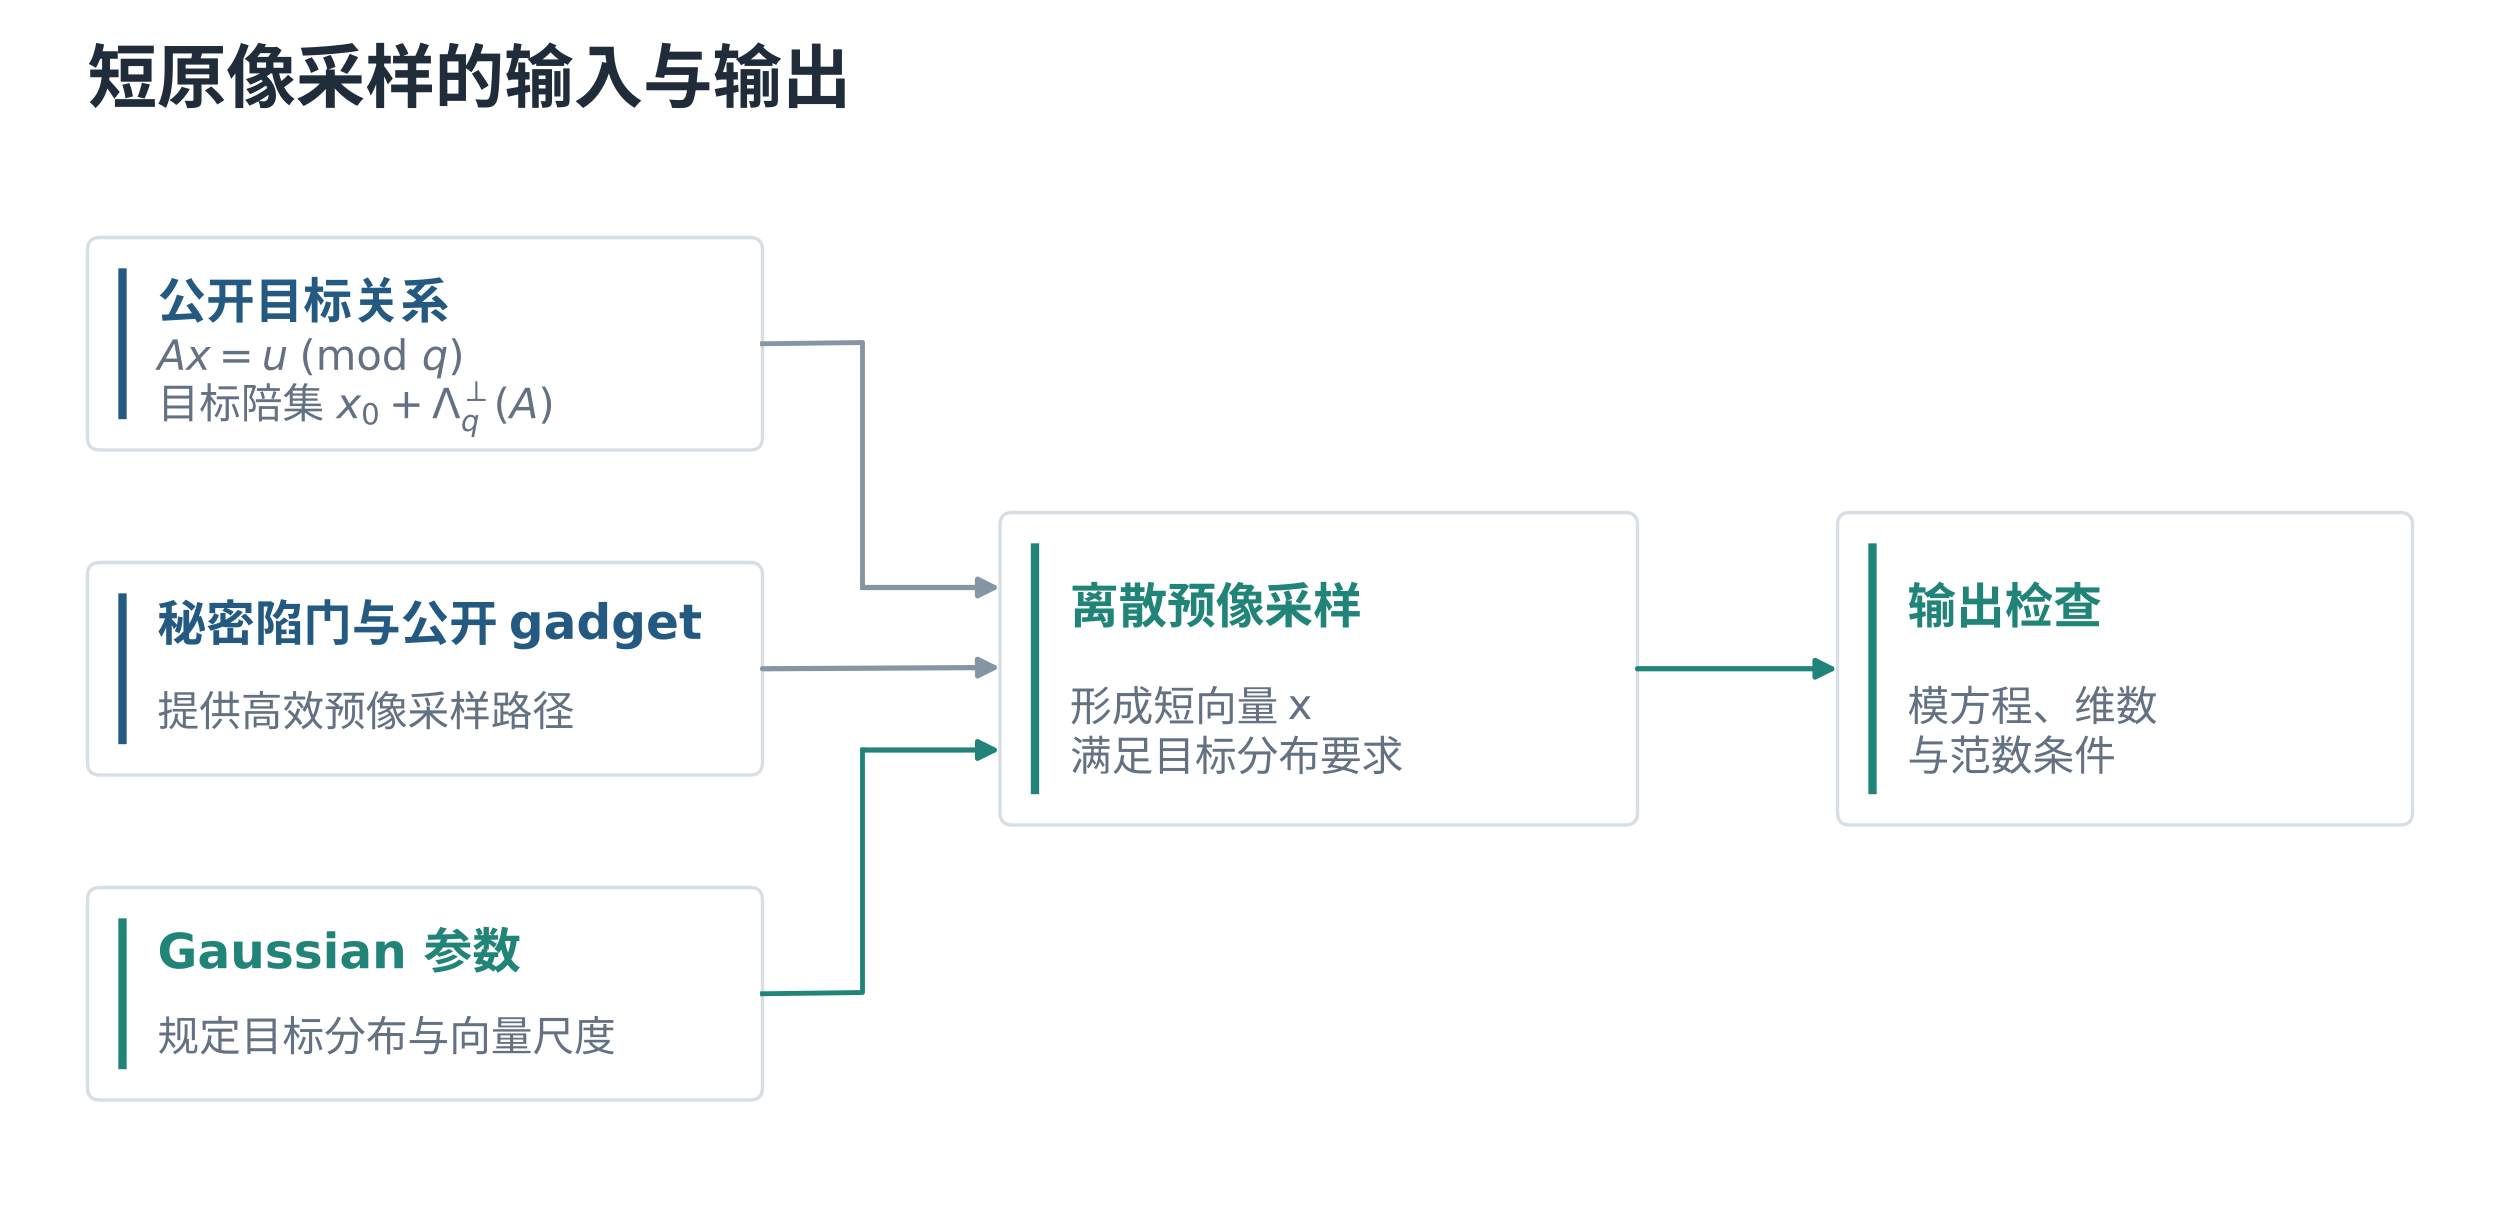
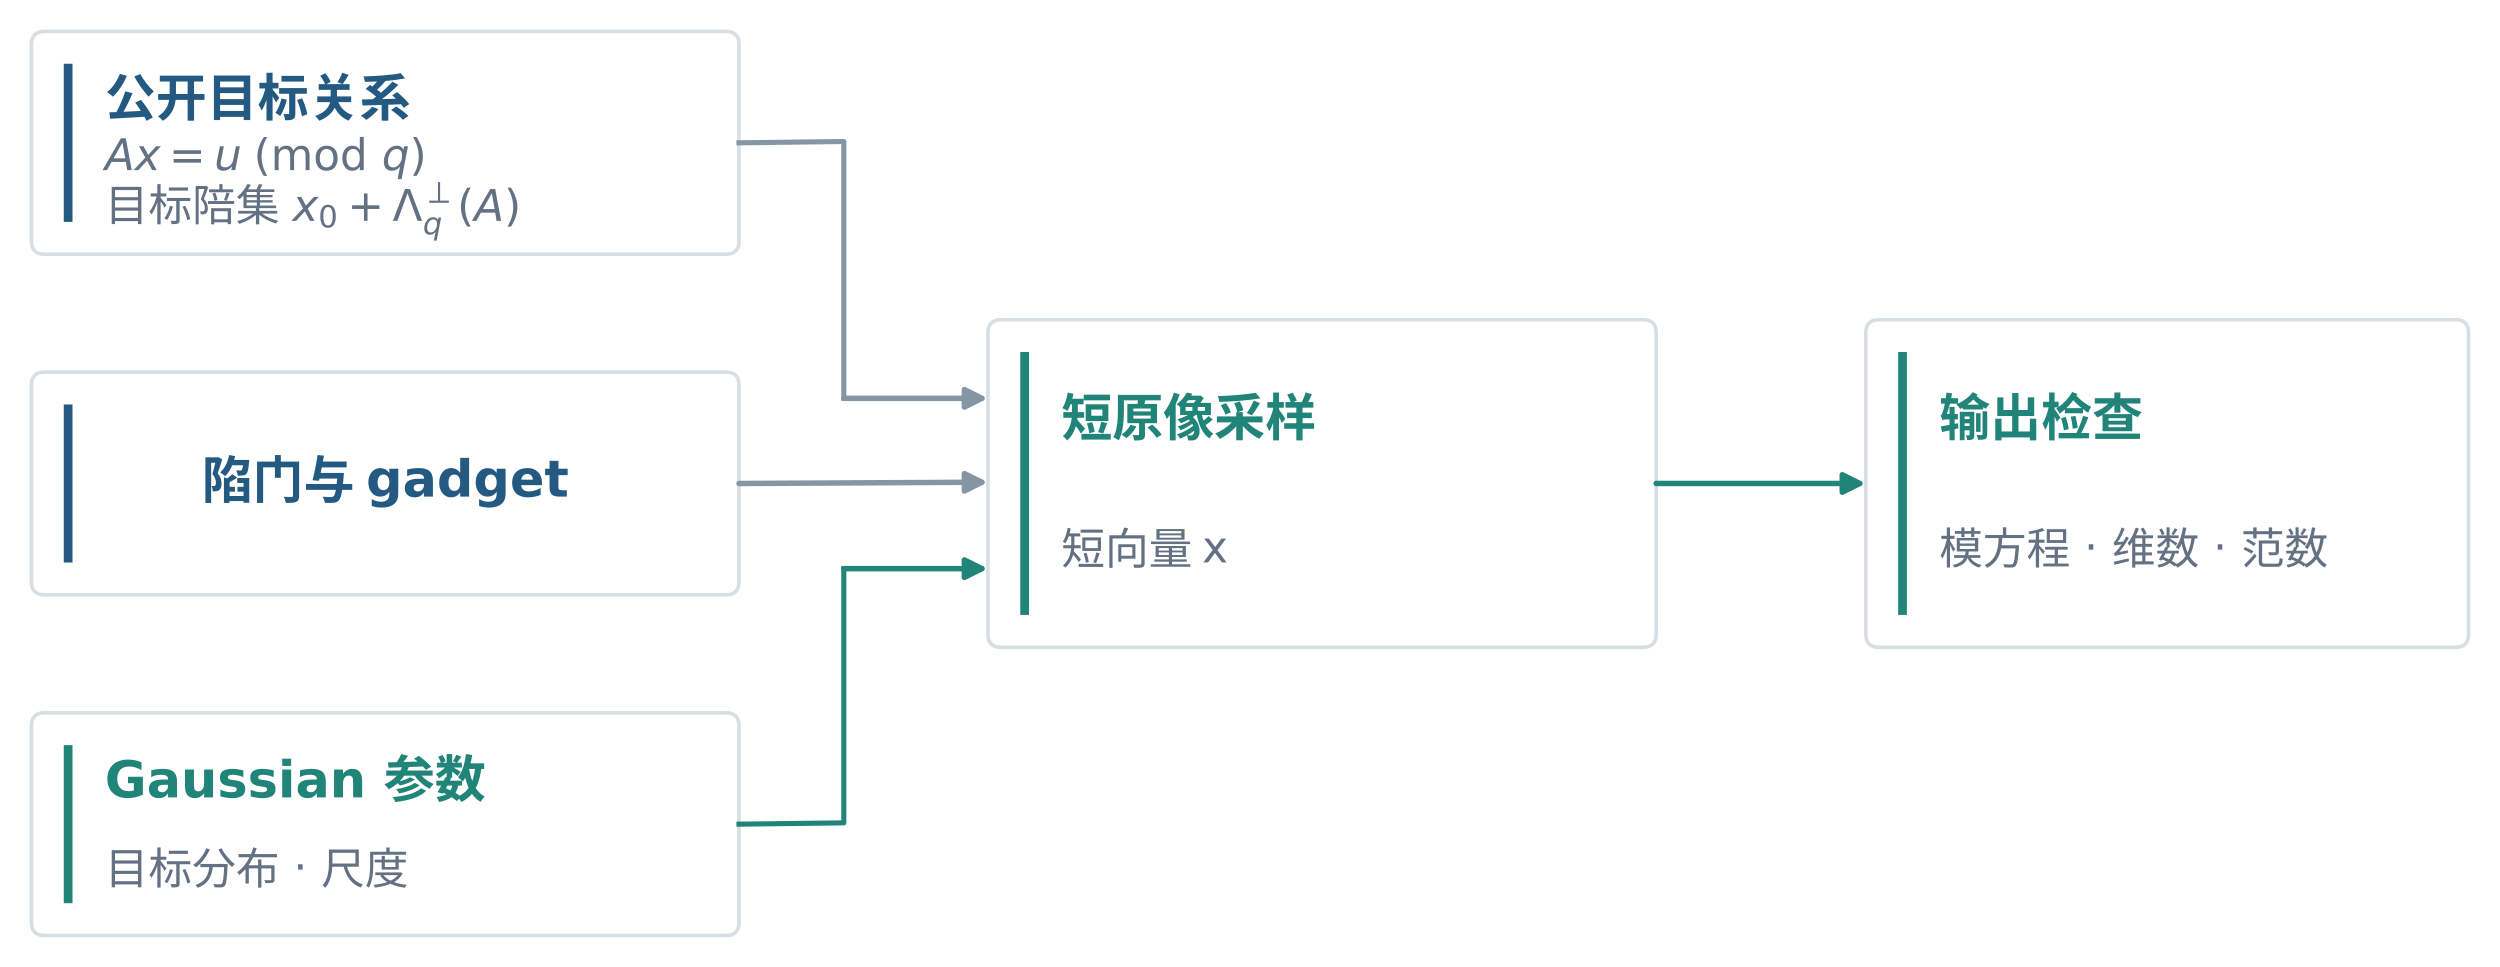
- <svg xmlns="http://www.w3.org/2000/svg" width="720pt" height="352.8pt" viewBox="0 0 720 352.8" version="1.1">
+ <svg xmlns="http://www.w3.org/2000/svg" width="686.88pt" height="265.68pt" viewBox="0 0 686.88 265.68" version="1.1">
  <defs>
    <style type="text/css">*{stroke-linejoin: round; stroke-linecap: butt}</style>
  </defs>
  <g id="figure_1">
    <g id="patch_1">
-       <path d="M 0 352.8 L 720 352.8 L 720 0 L 0 0 z " style="fill: #ffffff" />
+       <path d="M 0 265.68 L 686.88 265.68 L 686.88 0 L 0 0 z " style="fill: #ffffff" />
    </g>
    <g id="axes_1">
      <g id="patch_2">
-         <path d="M 28.8 68.4 L 216 68.4 Q 219.6 68.4 219.6 72 L 219.6 126 Q 219.6 129.6 216 129.6 L 28.8 129.6 Q 25.2 129.6 25.2 126 L 25.2 72 Q 25.2 68.4 28.8 68.4 z " clip-path="url(#pabd3172b03)" style="fill: #ffffff; stroke: #d7dfe5; stroke-linejoin: miter" />
+         <path d="M 12.24 8.64 L 199.44 8.64 Q 203.04 8.64 203.04 12.24 L 203.04 66.24 Q 203.04 69.84 199.44 69.84 L 12.24 69.84 Q 8.64 69.84 8.64 66.24 L 8.64 12.24 Q 8.64 8.64 12.24 8.64 z " clip-path="url(#p718b5f2db0)" style="fill: #ffffff; stroke: #d7dfe5; stroke-linejoin: miter" />
      </g>
      <g id="patch_3">
-         <path d="M 28.8 162 L 216 162 Q 219.6 162 219.6 165.6 L 219.6 219.6 Q 219.6 223.2 216 223.2 L 28.8 223.2 Q 25.2 223.2 25.2 219.6 L 25.2 165.6 Q 25.2 162 28.8 162 z " clip-path="url(#pabd3172b03)" style="fill: #ffffff; stroke: #d7dfe5; stroke-linejoin: miter" />
+         <path d="M 12.24 102.24 L 199.44 102.24 Q 203.04 102.24 203.04 105.84 L 203.04 159.84 Q 203.04 163.44 199.44 163.44 L 12.24 163.44 Q 8.64 163.44 8.64 159.84 L 8.64 105.84 Q 8.64 102.24 12.24 102.24 z " clip-path="url(#p718b5f2db0)" style="fill: #ffffff; stroke: #d7dfe5; stroke-linejoin: miter" />
      </g>
      <g id="patch_4">
-         <path d="M 28.8 255.6 L 216 255.6 Q 219.6 255.6 219.6 259.2 L 219.6 313.2 Q 219.6 316.8 216 316.8 L 28.8 316.8 Q 25.2 316.8 25.2 313.2 L 25.2 259.2 Q 25.2 255.6 28.8 255.6 z " clip-path="url(#pabd3172b03)" style="fill: #ffffff; stroke: #d7dfe5; stroke-linejoin: miter" />
+         <path d="M 12.24 195.84 L 199.44 195.84 Q 203.04 195.84 203.04 199.44 L 203.04 253.44 Q 203.04 257.04 199.44 257.04 L 12.24 257.04 Q 8.64 257.04 8.64 253.44 L 8.64 199.44 Q 8.64 195.84 12.24 195.84 z " clip-path="url(#p718b5f2db0)" style="fill: #ffffff; stroke: #d7dfe5; stroke-linejoin: miter" />
      </g>
      <g id="patch_5">
-         <path d="M 291.6 147.6 L 468 147.6 Q 471.6 147.6 471.6 151.2 L 471.6 234 Q 471.6 237.6 468 237.6 L 291.6 237.6 Q 288 237.6 288 234 L 288 151.2 Q 288 147.6 291.6 147.6 z " clip-path="url(#pabd3172b03)" style="fill: #ffffff; stroke: #d7dfe5; stroke-linejoin: miter" />
+         <path d="M 275.04 87.84 L 451.44 87.84 Q 455.04 87.84 455.04 91.44 L 455.04 174.24 Q 455.04 177.84 451.44 177.84 L 275.04 177.84 Q 271.44 177.84 271.44 174.24 L 271.44 91.44 Q 271.44 87.84 275.04 87.84 z " clip-path="url(#p718b5f2db0)" style="fill: #ffffff; stroke: #d7dfe5; stroke-linejoin: miter" />
      </g>
      <g id="patch_6">
-         <path d="M 532.8 147.6 L 691.2 147.6 Q 694.8 147.6 694.8 151.2 L 694.8 234 Q 694.8 237.6 691.2 237.6 L 532.8 237.6 Q 529.2 237.6 529.2 234 L 529.2 151.2 Q 529.2 147.6 532.8 147.6 z " clip-path="url(#pabd3172b03)" style="fill: #ffffff; stroke: #d7dfe5; stroke-linejoin: miter" />
+         <path d="M 516.24 87.84 L 674.64 87.84 Q 678.24 87.84 678.24 91.44 L 678.24 174.24 Q 678.24 177.84 674.64 177.84 L 516.24 177.84 Q 512.64 177.84 512.64 174.24 L 512.64 91.44 Q 512.64 87.84 516.24 87.84 z " clip-path="url(#p718b5f2db0)" style="fill: #ffffff; stroke: #d7dfe5; stroke-linejoin: miter" />
      </g>
      <g id="patch_7">
-         <path d="M 248.4 169.2 Q 268.2 169.2 286.323 169.2 " clip-path="url(#pabd3172b03)" style="fill: none; stroke: #8595a4; stroke-width: 1.5; stroke-linecap: round" />
-         <path d="M 281.523 166.8 L 286.323 169.2 L 281.523 171.6 z " clip-path="url(#pabd3172b03)" style="fill: #8595a4; stroke: #8595a4; stroke-width: 1.5; stroke-linecap: round" />
+         <path d="M 231.84 109.44 Q 251.64 109.44 269.763 109.44 " clip-path="url(#p718b5f2db0)" style="fill: none; stroke: #8595a4; stroke-width: 1.5; stroke-linecap: round" />
+         <path d="M 264.963 107.04 L 269.763 109.44 L 264.963 111.84 z " clip-path="url(#p718b5f2db0)" style="fill: #8595a4; stroke: #8595a4; stroke-width: 1.5; stroke-linecap: round" />
      </g>
      <g id="patch_8">
-         <path d="M 219.6 192.6 Q 253.8 192.42 286.323 192.249 " clip-path="url(#pabd3172b03)" style="fill: none; stroke: #8595a4; stroke-width: 1.5; stroke-linecap: round" />
-         <path d="M 281.51 189.874 L 286.323 192.249 L 281.536 194.674 z " clip-path="url(#pabd3172b03)" style="fill: #8595a4; stroke: #8595a4; stroke-width: 1.5; stroke-linecap: round" />
+         <path d="M 203.04 132.84 Q 237.24 132.66 269.763 132.489 " clip-path="url(#p718b5f2db0)" style="fill: none; stroke: #8595a4; stroke-width: 1.5; stroke-linecap: round" />
+         <path d="M 264.95 130.114 L 269.763 132.489 L 264.976 134.914 z " clip-path="url(#p718b5f2db0)" style="fill: #8595a4; stroke: #8595a4; stroke-width: 1.5; stroke-linecap: round" />
      </g>
      <g id="patch_9">
-         <path d="M 248.4 216 Q 268.2 216 286.323 216 " clip-path="url(#pabd3172b03)" style="fill: none; stroke: #218478; stroke-width: 1.5; stroke-linecap: round" />
-         <path d="M 281.523 213.6 L 286.323 216 L 281.523 218.4 z " clip-path="url(#pabd3172b03)" style="fill: #218478; stroke: #218478; stroke-width: 1.5; stroke-linecap: round" />
+         <path d="M 231.84 156.24 Q 251.64 156.24 269.763 156.24 " clip-path="url(#p718b5f2db0)" style="fill: none; stroke: #218478; stroke-width: 1.5; stroke-linecap: round" />
+         <path d="M 264.963 153.84 L 269.763 156.24 L 264.963 158.64 z " clip-path="url(#p718b5f2db0)" style="fill: #218478; stroke: #218478; stroke-width: 1.5; stroke-linecap: round" />
      </g>
      <g id="patch_10">
-         <path d="M 471.6 192.6 Q 500.4 192.6 527.523 192.6 " clip-path="url(#pabd3172b03)" style="fill: none; stroke: #218478; stroke-width: 1.5; stroke-linecap: round" />
-         <path d="M 522.723 190.2 L 527.523 192.6 L 522.723 195 z " clip-path="url(#pabd3172b03)" style="fill: #218478; stroke: #218478; stroke-width: 1.5; stroke-linecap: round" />
+         <path d="M 455.04 132.84 Q 483.84 132.84 510.963 132.84 " clip-path="url(#p718b5f2db0)" style="fill: none; stroke: #218478; stroke-width: 1.5; stroke-linecap: round" />
+         <path d="M 506.163 130.44 L 510.963 132.84 L 506.163 135.24 z " clip-path="url(#p718b5f2db0)" style="fill: #218478; stroke: #218478; stroke-width: 1.5; stroke-linecap: round" />
      </g>
      <g id="line2d_1">
-         <path d="M 35.28 78.48 L 35.28 119.52 " clip-path="url(#pabd3172b03)" style="fill: none; stroke: #245a81; stroke-width: 2.4; stroke-linecap: square" />
+         <path d="M 18.72 18.72 L 18.72 59.76 " clip-path="url(#p718b5f2db0)" style="fill: none; stroke: #245a81; stroke-width: 2.4; stroke-linecap: square" />
      </g>
      <g id="line2d_2">
-         <path d="M 35.28 172.08 L 35.28 213.12 " clip-path="url(#pabd3172b03)" style="fill: none; stroke: #245a81; stroke-width: 2.4; stroke-linecap: square" />
+         <path d="M 18.72 112.32 L 18.72 153.36 " clip-path="url(#p718b5f2db0)" style="fill: none; stroke: #245a81; stroke-width: 2.4; stroke-linecap: square" />
      </g>
      <g id="line2d_3">
-         <path d="M 35.28 265.68 L 35.28 306.72 " clip-path="url(#pabd3172b03)" style="fill: none; stroke: #218478; stroke-width: 2.4; stroke-linecap: square" />
+         <path d="M 18.72 205.92 L 18.72 246.96 " clip-path="url(#p718b5f2db0)" style="fill: none; stroke: #218478; stroke-width: 2.4; stroke-linecap: square" />
      </g>
      <g id="line2d_4">
-         <path d="M 298.08 157.68 L 298.08 227.52 " clip-path="url(#pabd3172b03)" style="fill: none; stroke: #218478; stroke-width: 2.4; stroke-linecap: square" />
+         <path d="M 281.52 97.92 L 281.52 167.76 " clip-path="url(#p718b5f2db0)" style="fill: none; stroke: #218478; stroke-width: 2.4; stroke-linecap: square" />
      </g>
      <g id="line2d_5">
-         <path d="M 539.28 157.68 L 539.28 227.52 " clip-path="url(#pabd3172b03)" style="fill: none; stroke: #218478; stroke-width: 2.4; stroke-linecap: square" />
+         <path d="M 522.72 97.92 L 522.72 167.76 " clip-path="url(#p718b5f2db0)" style="fill: none; stroke: #218478; stroke-width: 2.4; stroke-linecap: square" />
      </g>
      <g id="line2d_6">
-         <path d="M 219.6 99 L 248.4 98.64 L 248.4 169.2 " clip-path="url(#pabd3172b03)" style="fill: none; stroke: #8595a4; stroke-width: 1.4; stroke-linecap: square" />
+         <path d="M 203.04 39.24 L 231.84 38.88 L 231.84 109.44 " clip-path="url(#p718b5f2db0)" style="fill: none; stroke: #8595a4; stroke-width: 1.4; stroke-linecap: square" />
      </g>
      <g id="line2d_7">
-         <path d="M 219.6 286.2 L 248.4 285.84 L 248.4 216 " clip-path="url(#pabd3172b03)" style="fill: none; stroke: #218478; stroke-width: 1.4; stroke-linecap: square" />
+         <path d="M 203.04 226.44 L 231.84 226.08 L 231.84 156.24 " clip-path="url(#p718b5f2db0)" style="fill: none; stroke: #218478; stroke-width: 1.4; stroke-linecap: square" />
      </g>
      <g id="text_1">
-         <text style="font-weight: 700; font-size: 20px; font-family: 'Microsoft YaHei', 'DejaVu Sans'; text-anchor: start; fill: #202c39" x="25.2" y="29.342" transform="rotate(-0 25.2 29.34188)">短原像采样的输入与输出</text>
+         <text style="font-weight: 700; font-size: 14px; font-family: 'Microsoft YaHei', 'DejaVu Sans'; text-anchor: start; fill: #245a81" x="28.8" y="31.881" transform="rotate(-0 28.8 31.88141)">公开目标关系</text>
      </g>
      <g id="text_2">
-         <text style="font-weight: 700; font-size: 14px; font-family: 'Microsoft YaHei', 'DejaVu Sans'; text-anchor: start; fill: #245a81" x="45.36" y="91.641" transform="rotate(-0 45.36 91.64141)">公开目标关系</text>
-       </g>
-       <g id="text_3">
-         <g style="fill: #637183" transform="translate(45.36 107.3803)">
+         <g style="fill: #637183" transform="translate(28.8 47.62031)">
          <text>
            <tspan x="0" y="-0.875" style="font-style: oblique; font-size: 12px; font-family: 'DejaVu Sans'; fill: #637183">A</tspan>
            <tspan x="8.209" y="-0.875" style="font-style: oblique; font-size: 12px; font-family: 'DejaVu Sans'; fill: #637183">x</tspan>
            <tspan x="30.041" y="-0.875" style="font-style: oblique; font-size: 12px; font-family: 'DejaVu Sans'; fill: #637183">u</tspan>
            <tspan x="76.12" y="-0.875" style="font-style: oblique; font-size: 12px; font-family: 'DejaVu Sans'; fill: #637183">q</tspan>
            <tspan x="17.648" y="-0.875" style="font-size: 12px; font-family: 'DejaVu Sans'; fill: #637183">=</tspan>
            <tspan x="40.894" y="-0.875" style="font-size: 12px; font-family: 'DejaVu Sans'; fill: #637183">(</tspan>
            <tspan x="45.575" y="-0.875" style="font-size: 12px; font-family: 'DejaVu Sans'; fill: #637183">m</tspan>
            <tspan x="57.265" y="-0.875" style="font-size: 12px; font-family: 'DejaVu Sans'; fill: #637183">o</tspan>
            <tspan x="64.606" y="-0.875" style="font-size: 12px; font-family: 'DejaVu Sans'; fill: #637183">d</tspan>
            <tspan x="83.737" y="-0.875" style="font-size: 12px; font-family: 'DejaVu Sans'; fill: #637183">)</tspan>
          </text>
        </g>
-         <g style="fill: #637183" transform="translate(45.36 120.9197)">
+         <g style="fill: #637183" transform="translate(28.8 61.15969)">
          <text>
            <tspan x="0" y="-0.488" style="font-size: 12px; font-family: 'Microsoft YaHei'; fill: #637183">目</tspan>
            <tspan x="12" y="-0.488" style="font-size: 12px; font-family: 'Microsoft YaHei'; fill: #637183">标</tspan>
            <tspan x="24" y="-0.488" style="font-size: 12px; font-family: 'Microsoft YaHei'; fill: #637183">陪</tspan>
            <tspan x="36" y="-0.488" style="font-size: 12px; font-family: 'Microsoft YaHei'; fill: #637183">集</tspan>
            <tspan x="48" y="-0.488" style="font-size: 12px; font-family: 'Microsoft YaHei'; fill: #637183"> </tspan>
            <tspan x="51.551" y="-0.488" style="font-style: oblique; font-size: 12px; font-family: 'DejaVu Sans'; fill: #637183">x</tspan>
            <tspan x="101.483" y="-0.488" style="font-style: oblique; font-size: 12px; font-family: 'DejaVu Sans'; fill: #637183">A</tspan>
            <tspan x="58.652" y="1.312" style="font-size: 8.4px; font-family: 'DejaVu Sans'; fill: #637183">0</tspan>
            <tspan x="66.663" y="-0.488" style="font-size: 12px; font-family: 'DejaVu Sans'; fill: #637183">+</tspan>
            <tspan x="79.055" y="-0.488" style="font-size: 12px; font-family: 'DejaVu Sans'; fill: #637183">Λ</tspan>
            <tspan x="96.802" y="-0.488" style="font-size: 12px; font-family: 'DejaVu Sans'; fill: #637183">(</tspan>
            <tspan x="109.692" y="-0.488" style="font-size: 12px; font-family: 'DejaVu Sans'; fill: #637183">)</tspan>
            <tspan x="89.016" y="-5.444" style="font-size: 8.4px; font-family: 'STIXGeneral'; fill: #637183">⟂</tspan>
            <tspan x="87.379" y="3.22" style="font-style: oblique; font-size: 8.4px; font-family: 'DejaVu Sans'; fill: #637183">q</tspan>
          </text>
        </g>
      </g>
+       <g id="text_3">
+         <text style="font-weight: 700; font-size: 14px; font-family: 'Microsoft YaHei', 'DejaVu Sans'; text-anchor: middle; fill: #245a81" x="105.84" y="136.927" transform="rotate(-0 105.84 136.9273)">陷门与 gadget</text>
+       </g>
      <g id="text_4">
-         <text style="font-weight: 700; font-size: 14px; font-family: 'Microsoft YaHei', 'DejaVu Sans'; text-anchor: start; fill: #245a81" x="45.36" y="184.475" transform="rotate(-0 45.36 184.4747)">秘密陷门与公开 gadget</text>
+         <text style="font-weight: 700; font-size: 14px; font-family: 'Microsoft YaHei', 'DejaVu Sans'; text-anchor: start; fill: #218478" x="28.8" y="219.087" transform="rotate(-0 28.8 219.0869)">Gaussian 参数</text>
      </g>
      <g id="text_5">
-         <text style="font-size: 12px; font-family: 'Microsoft YaHei', 'DejaVu Sans'; text-anchor: start; fill: #637183" x="45.36" y="209.064" transform="rotate(-0 45.36 209.0644)">提供高效预像采样路径</text>
+         <text style="font-size: 12px; font-family: 'Microsoft YaHei', 'DejaVu Sans'; text-anchor: start; fill: #637183" x="28.8" y="242.911" transform="rotate(-0 28.8 242.9109)">目标分布 · 尺度</text>
      </g>
      <g id="text_6">
-         <text style="font-weight: 700; font-size: 14px; font-family: 'Microsoft YaHei', 'DejaVu Sans'; text-anchor: start; fill: #218478" x="45.36" y="278.847" transform="rotate(-0 45.36 278.8469)">Gaussian 参数</text>
+         <text style="font-weight: 700; font-size: 14px; font-family: 'Microsoft YaHei', 'DejaVu Sans'; text-anchor: start; fill: #218478" x="291.6" y="119.755" transform="rotate(-0 291.6 119.7553)">短原像采样</text>
      </g>
      <g id="text_7">
-         <text style="font-size: 12px; font-family: 'Microsoft YaHei', 'DejaVu Sans'; text-anchor: start; fill: #637183" x="45.36" y="302.671" transform="rotate(-0 45.36 302.6709)">规定目标分布与向量尺度</text>
+         <text style="font-size: 12px; font-family: 'Microsoft YaHei', 'DejaVu Sans'; text-anchor: start; fill: #637183" x="291.6" y="155.065" transform="rotate(-0 291.6 155.0653)">短向量 x</text>
      </g>
      <g id="text_8">
-         <text style="font-weight: 700; font-size: 14px; font-family: 'Microsoft YaHei', 'DejaVu Sans'; text-anchor: start; fill: #218478" x="308.16" y="179.475" transform="rotate(-0 308.16 179.4748)">离散预像采样</text>
+         <text style="font-weight: 700; font-size: 14px; font-family: 'Microsoft YaHei', 'DejaVu Sans'; text-anchor: start; fill: #218478" x="532.8" y="119.742" transform="rotate(-0 532.8 119.7422)">输出检查</text>
      </g>
      <g id="text_9">
-         <text style="font-size: 12px; font-family: 'Microsoft YaHei', 'DejaVu Sans'; fill: #637183" transform="translate(308.16 207.6356)">形成短向量 x</text>
-         <text style="font-size: 12px; font-family: 'Microsoft YaHei', 'DejaVu Sans'; fill: #637183" transform="translate(308.16 221.955)">满足目标分布要求</text>
-       </g>
-       <g id="text_10">
-         <text style="font-weight: 700; font-size: 14px; font-family: 'Microsoft YaHei', 'DejaVu Sans'; text-anchor: start; fill: #218478" x="549.36" y="179.502" transform="rotate(-0 549.36 179.5022)">输出检查</text>
-       </g>
-       <g id="text_11">
-         <text style="font-size: 12px; font-family: 'Microsoft YaHei', 'DejaVu Sans'; fill: #637183" transform="translate(549.36 207.5831)">模方程、维数</text>
-         <text style="font-size: 12px; font-family: 'Microsoft YaHei', 'DejaVu Sans'; fill: #637183" transform="translate(549.36 221.8847)">与范数条件</text>
+         <text style="font-size: 12px; font-family: 'Microsoft YaHei', 'DejaVu Sans'; text-anchor: start; fill: #637183" x="532.8" y="154.983" transform="rotate(-0 532.8 154.9828)">模方程 · 维数 · 范数</text>
      </g>
    </g>
  </g>
  <defs>
-     <clipPath id="pabd3172b03">
-       <rect x="0" y="0" width="720" height="352.8" />
+     <clipPath id="p718b5f2db0">
+       <rect x="-16.56" y="-59.76" width="720" height="352.8" />
    </clipPath>
  </defs>
</svg>
